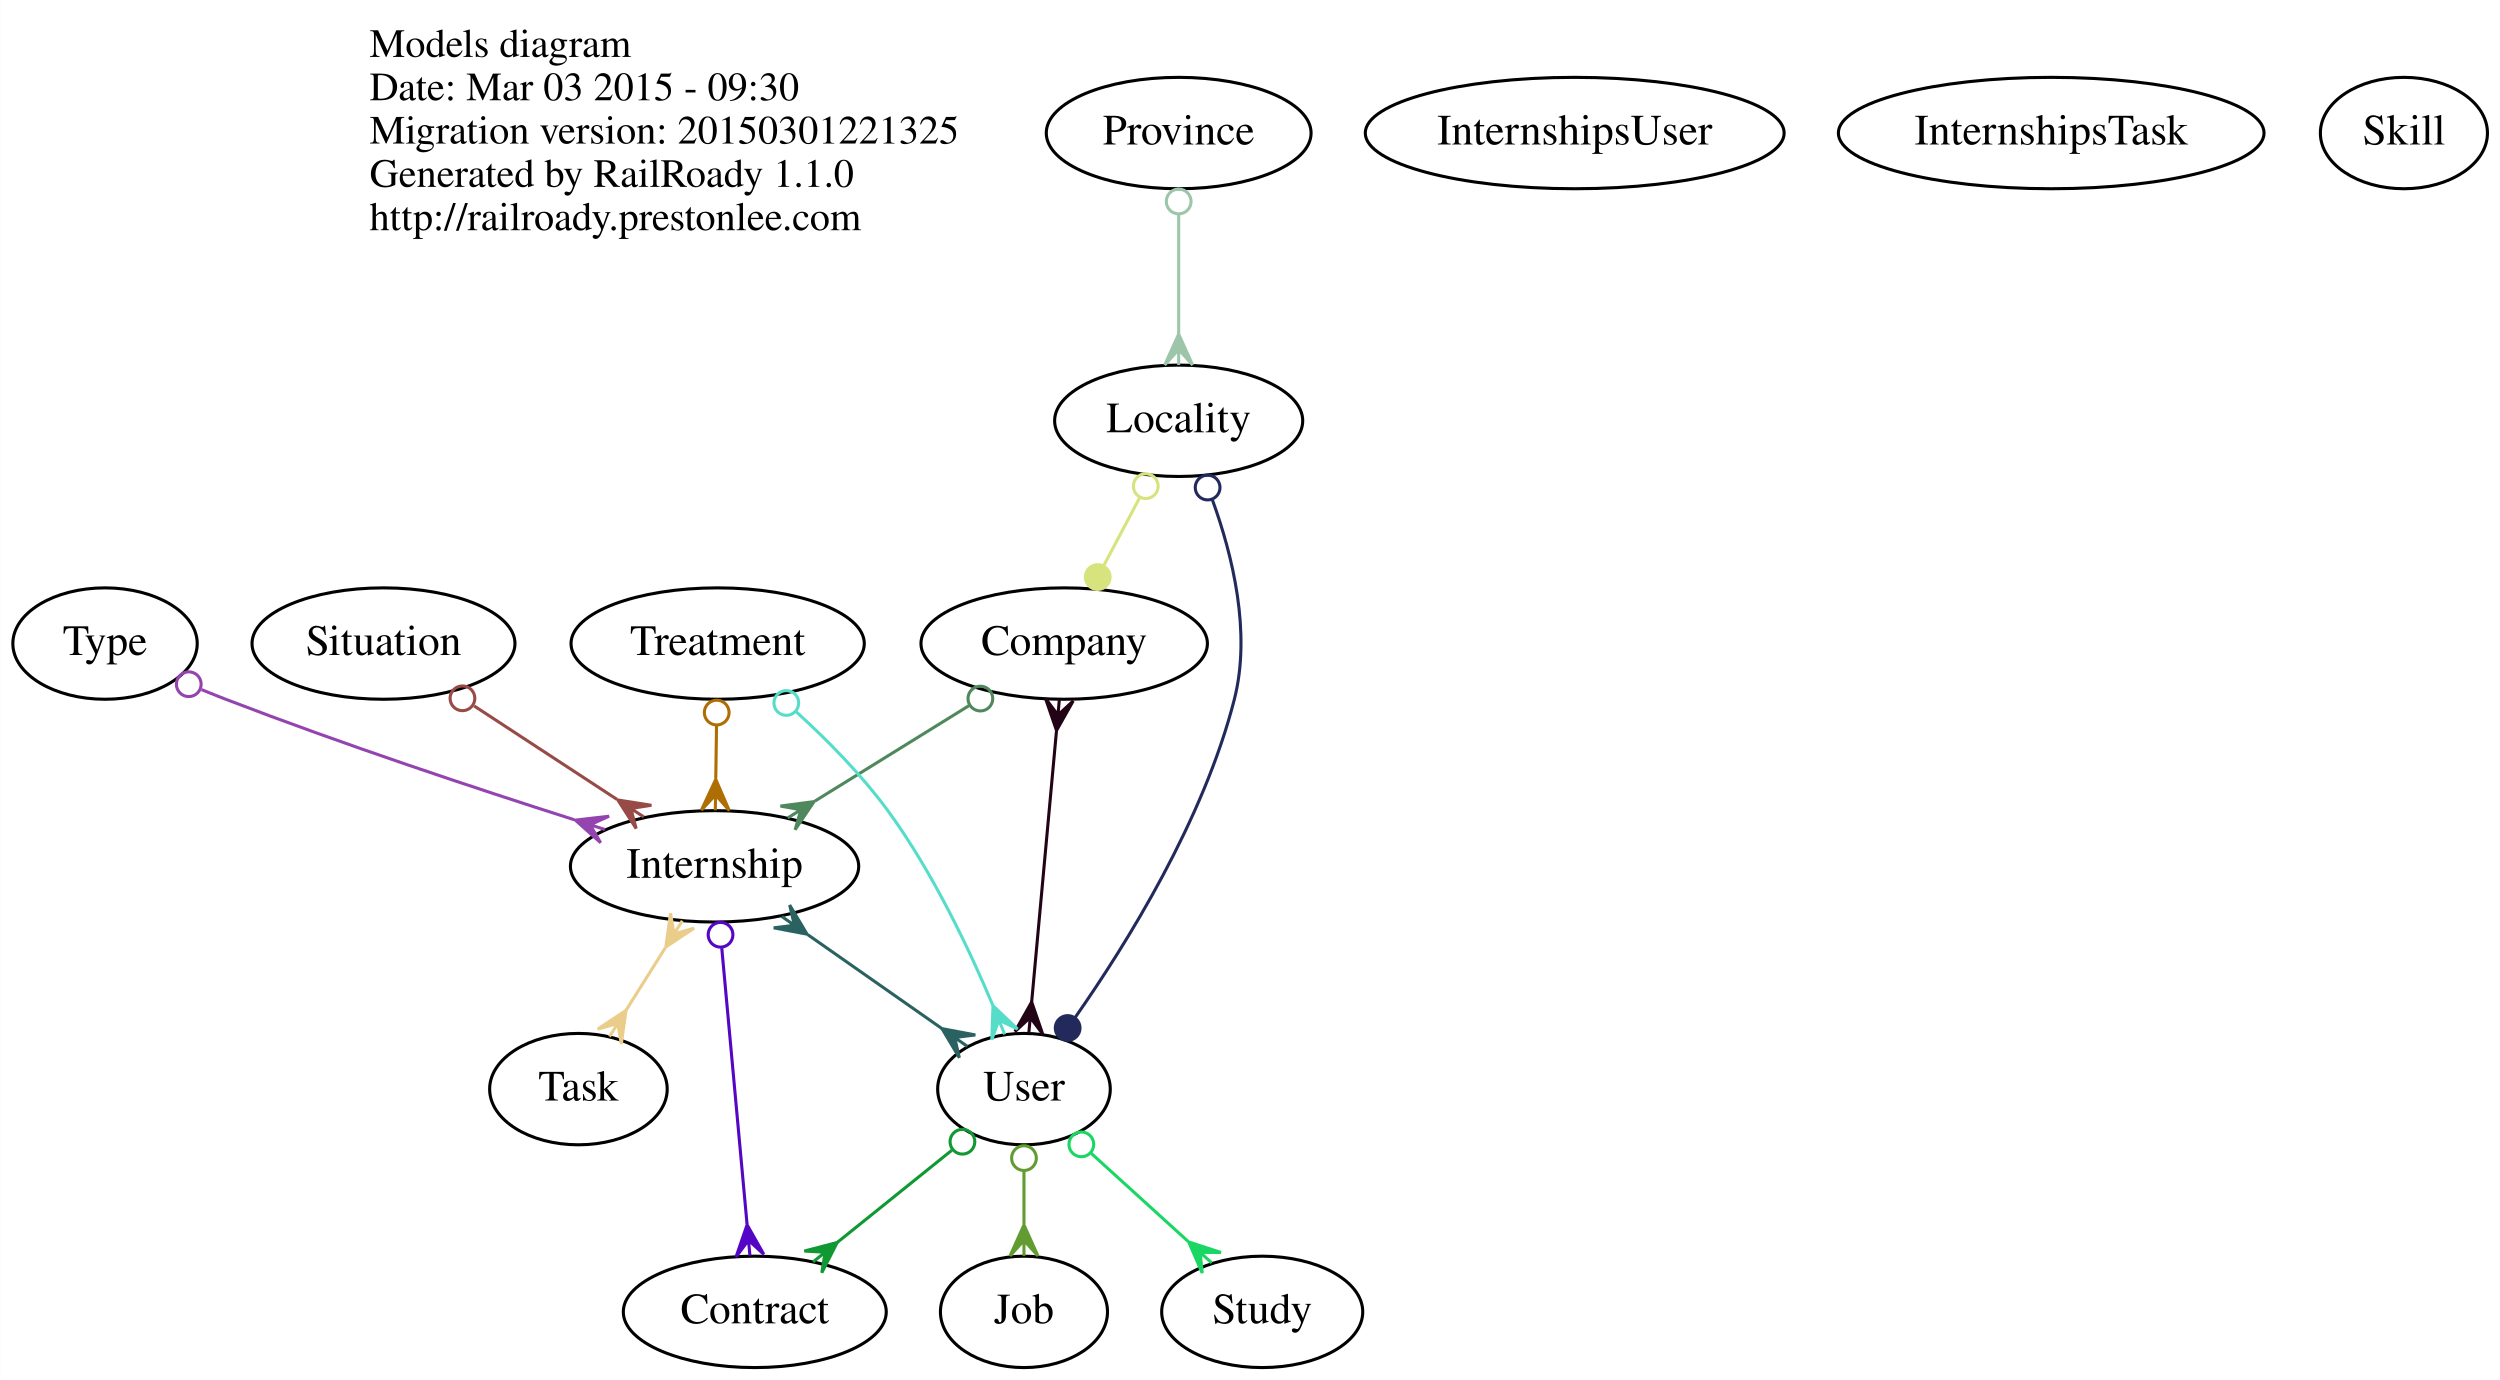
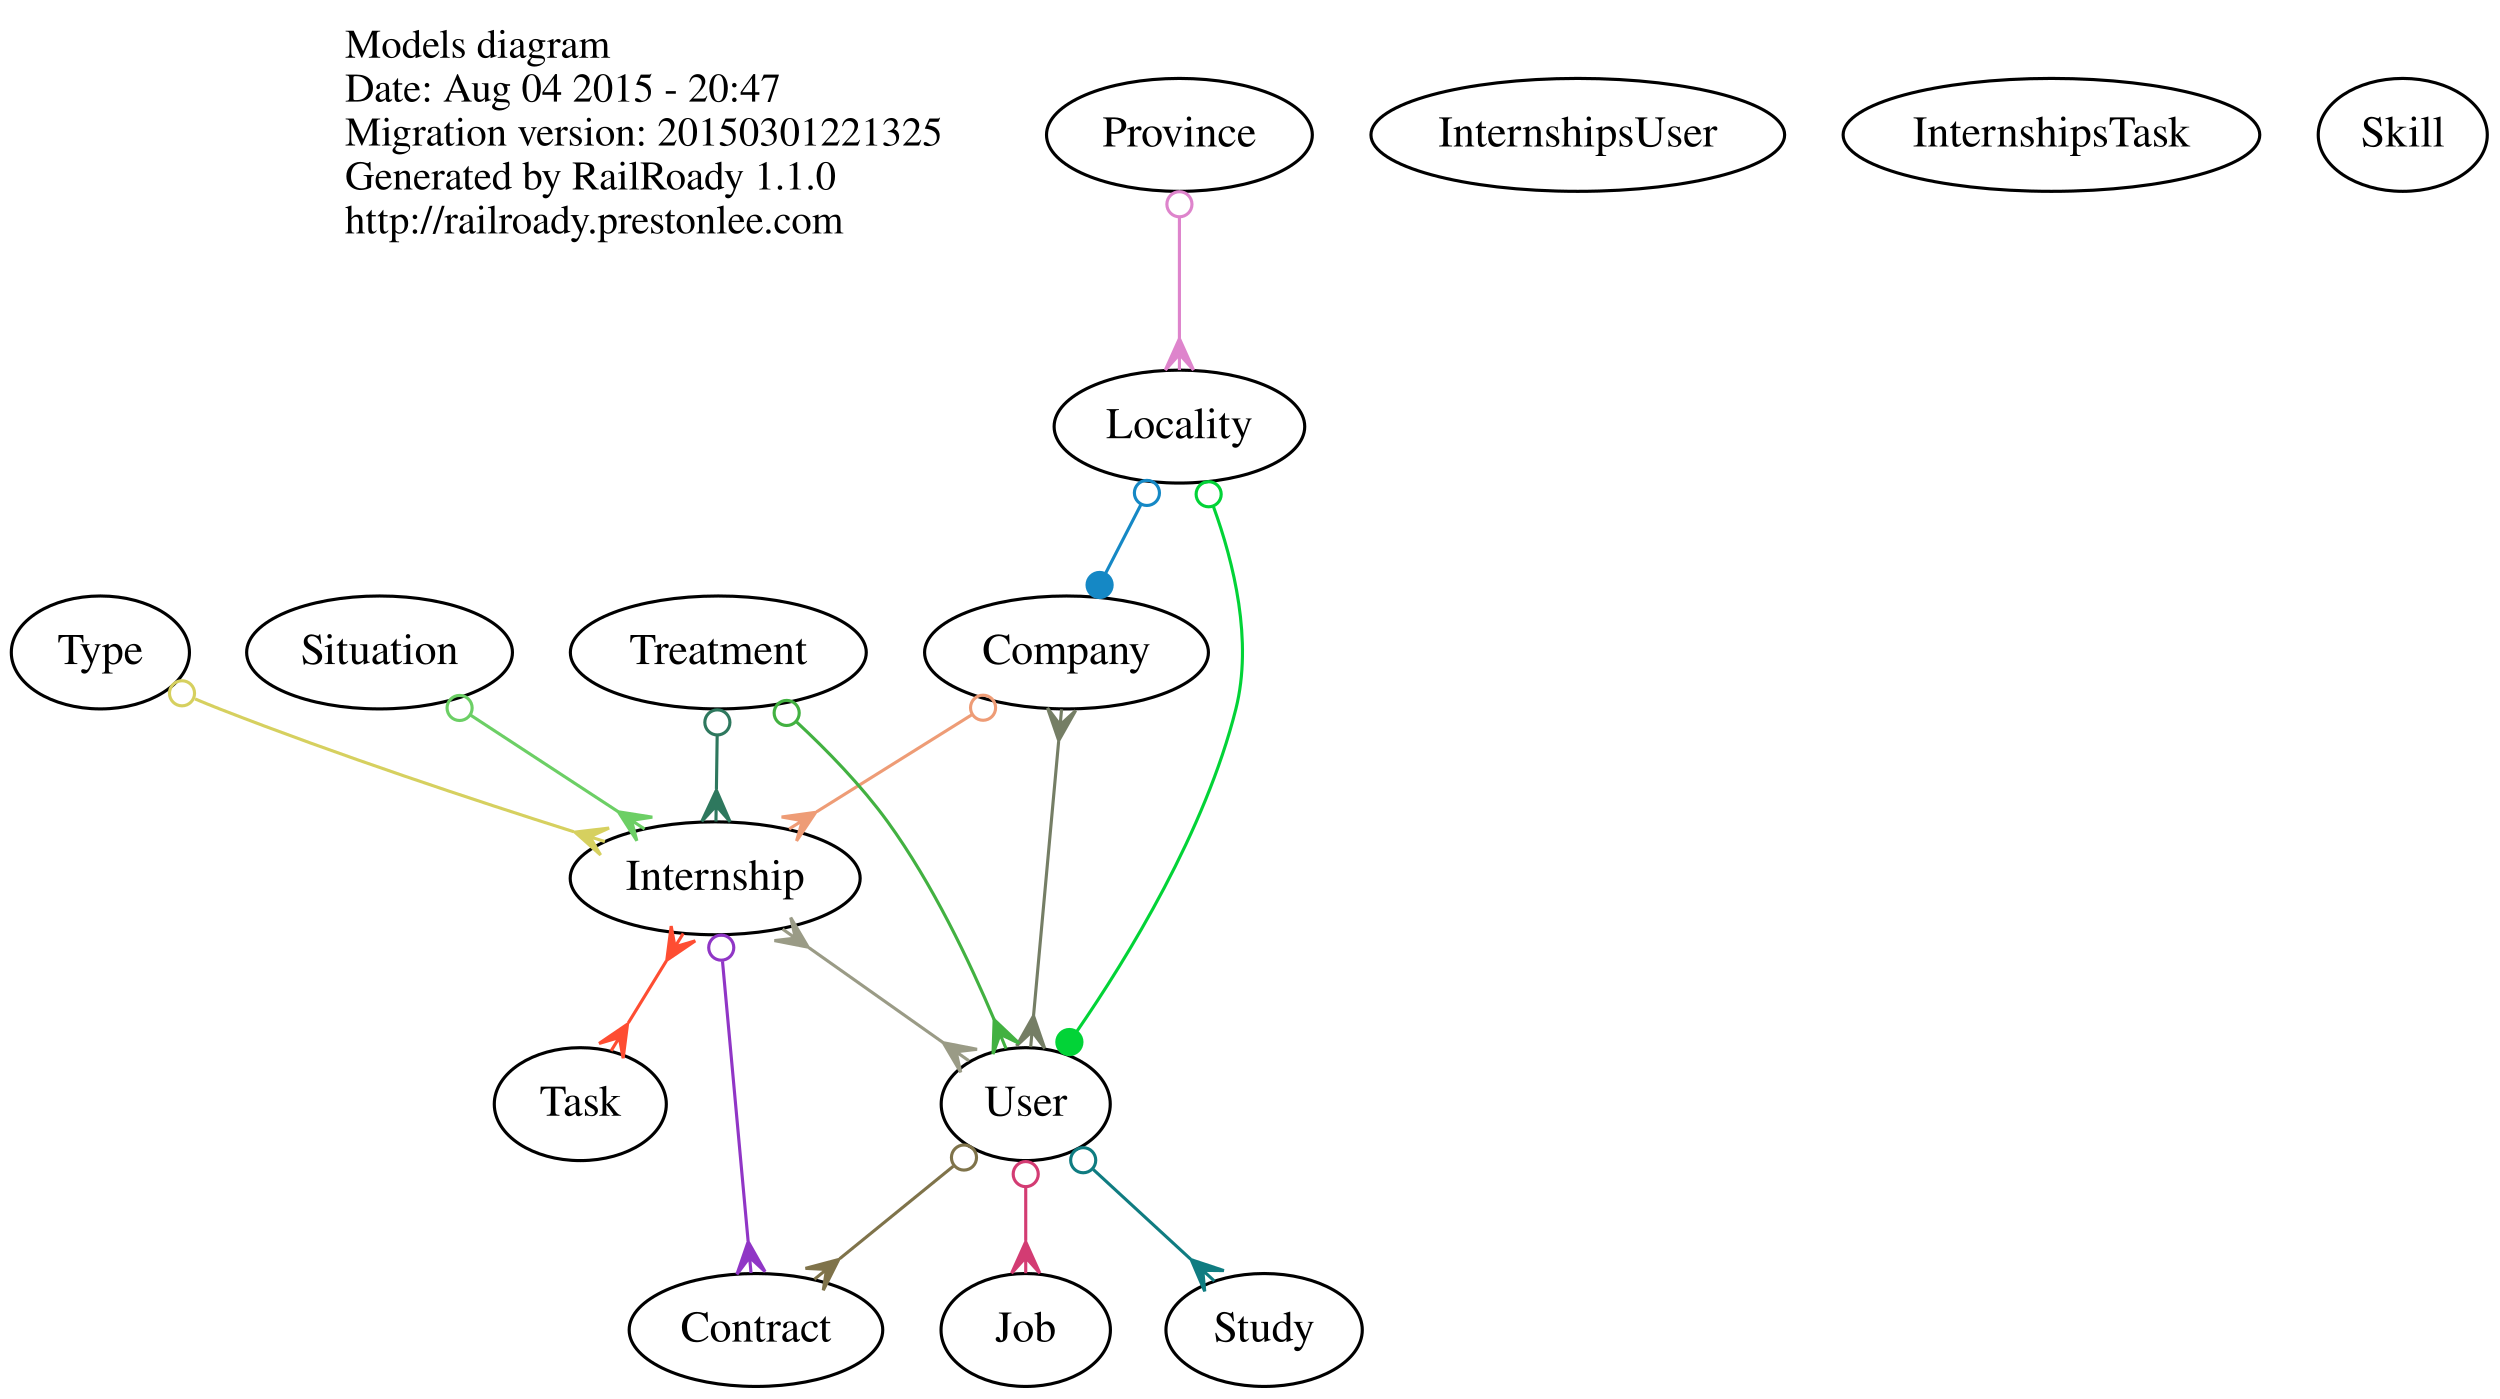
- <svg xmlns="http://www.w3.org/2000/svg" width="808pt" height="446pt" viewBox="0.00 0.00 807.90 446.00">
+ <svg xmlns="http://www.w3.org/2000/svg" width="797pt" height="446pt" viewBox="0.00 0.00 797.00 446.00">
  <g id="graph0" class="graph" transform="scale(1 1) rotate(0) translate(4 442)">
-     <polygon fill="white" stroke="none" points="-4,4 -4,-442 803.897,-442 803.897,4 -4,4" />
+     <polygon fill="white" stroke="none" points="-4,4 -4,-442 793,-442 793,4 -4,4" />
    <g id="node1" class="node">
-       <text text-anchor="start" x="115.397" y="-423.6" font-family="Times,serif" font-size="13.00">Models diagram</text>
-       <text text-anchor="start" x="115.397" y="-409.6" font-family="Times,serif" font-size="13.00">Date: Mar 03 2015 - 09:30</text>
-       <text text-anchor="start" x="115.397" y="-395.6" font-family="Times,serif" font-size="13.00">Migration version: 20150301221325</text>
-       <text text-anchor="start" x="115.397" y="-381.6" font-family="Times,serif" font-size="13.00">Generated by RailRoady 1.1.0</text>
-       <text text-anchor="start" x="115.397" y="-367.6" font-family="Times,serif" font-size="13.00">http://railroady.prestonlee.com</text>
+       <text text-anchor="start" x="106" y="-423.6" font-family="Times,serif" font-size="13.00">Models diagram</text>
+       <text text-anchor="start" x="106" y="-409.6" font-family="Times,serif" font-size="13.00">Date: Aug 04 2015 - 20:47</text>
+       <text text-anchor="start" x="106" y="-395.6" font-family="Times,serif" font-size="13.00">Migration version: 20150301221325</text>
+       <text text-anchor="start" x="106" y="-381.6" font-family="Times,serif" font-size="13.00">Generated by RailRoady 1.1.0</text>
+       <text text-anchor="start" x="106" y="-367.6" font-family="Times,serif" font-size="13.00">http://railroady.prestonlee.com</text>
    </g>
    <g id="node2" class="node">
-       <ellipse fill="none" stroke="black" cx="119.897" cy="-234" rx="42.494" ry="18" />
-       <text text-anchor="middle" x="119.897" y="-230.3" font-family="Times,serif" font-size="14.00">Situation</text>
+       <ellipse fill="none" stroke="black" cx="117" cy="-234" rx="42.37" ry="18" />
+       <text text-anchor="middle" x="117" y="-230.3" font-family="Times,serif" font-size="14.00">Situation</text>
    </g>
    <g id="node4" class="node">
-       <ellipse fill="none" stroke="black" cx="226.897" cy="-162" rx="46.593" ry="18" />
-       <text text-anchor="middle" x="226.897" y="-158.3" font-family="Times,serif" font-size="14.00">Internship</text>
+       <ellipse fill="none" stroke="black" cx="224" cy="-162" rx="46.219" ry="18" />
+       <text text-anchor="middle" x="224" y="-158.3" font-family="Times,serif" font-size="14.00">Internship</text>
    </g>
    <g id="edge1" class="edge">
-       <path fill="none" stroke="#984a46" d="M149.181,-213.843C163.486,-204.484 180.718,-193.211 195.317,-183.66" />
-       <ellipse fill="none" stroke="#984a46" cx="145.415" cy="-216.306" rx="4" ry="4" />
-       <polygon fill="#984a46" stroke="#984a46" points="195.649,-183.443 206.481,-181.734 199.833,-180.706 204.017,-177.968 204.017,-177.968 204.017,-177.968 199.833,-180.706 201.553,-174.203 195.649,-183.443 195.649,-183.443" />
+       <path fill="none" stroke="#6ccf65" d="M145.869,-214.114C160.477,-204.557 178.219,-192.95 193.103,-183.213" />
+       <ellipse fill="none" stroke="#6ccf65" cx="142.518" cy="-216.306" rx="4" ry="4" />
+       <polygon fill="#6ccf65" stroke="#6ccf65" points="193.121,-183.201 203.953,-181.492 197.306,-180.464 201.49,-177.726 201.49,-177.726 201.49,-177.726 197.306,-180.464 199.026,-173.961 193.121,-183.201 193.121,-183.201" />
    </g>
    <g id="node3" class="node">
-       <ellipse fill="none" stroke="black" cx="239.897" cy="-18" rx="42.494" ry="18" />
-       <text text-anchor="middle" x="239.897" y="-14.3" font-family="Times,serif" font-size="14.00">Contract</text>
+       <ellipse fill="none" stroke="black" cx="237" cy="-18" rx="40.42" ry="18" />
+       <text text-anchor="middle" x="237" y="-14.3" font-family="Times,serif" font-size="14.00">Contract</text>
    </g>
    <g id="edge2" class="edge">
-       <path fill="none" stroke="#5505c5" d="M229.227,-135.558C231.526,-110.444 235.03,-72.164 237.39,-46.393" />
-       <ellipse fill="none" stroke="#5505c5" cx="228.83" cy="-139.888" rx="4" ry="4" />
-       <polygon fill="#5505c5" stroke="#5505c5" points="237.412,-46.148 242.805,-36.6 237.868,-41.168 238.324,-36.189 238.324,-36.189 238.324,-36.189 237.868,-41.168 233.842,-35.779 237.412,-46.148 237.412,-46.148" />
+       <path fill="none" stroke="#9036c6" d="M226.329,-135.558C228.628,-110.444 232.133,-72.164 234.492,-46.393" />
+       <ellipse fill="none" stroke="#9036c6" cx="225.933" cy="-139.888" rx="4" ry="4" />
+       <polygon fill="#9036c6" stroke="#9036c6" points="234.515,-46.148 239.908,-36.6 234.97,-41.168 235.426,-36.189 235.426,-36.189 235.426,-36.189 234.97,-41.168 230.945,-35.779 234.515,-46.148 234.515,-46.148" />
    </g>
    <g id="node11" class="node">
-       <ellipse fill="none" stroke="black" cx="182.897" cy="-90" rx="28.695" ry="18" />
-       <text text-anchor="middle" x="182.897" y="-86.3" font-family="Times,serif" font-size="14.00">Task</text>
+       <ellipse fill="none" stroke="black" cx="181" cy="-90" rx="27.422" ry="18" />
+       <text text-anchor="middle" x="181" y="-86.3" font-family="Times,serif" font-size="14.00">Task</text>
    </g>
    <g id="edge3" class="edge">
-       <path fill="none" stroke="#eacd8a" d="M210.968,-135.658C206.832,-129.077 202.384,-122.002 198.277,-115.467" />
-       <polygon fill="#eacd8a" stroke="#eacd8a" points="211.148,-135.945 212.66,-146.806 213.809,-140.178 216.47,-144.411 216.47,-144.411 216.47,-144.411 213.809,-140.178 220.28,-142.016 211.148,-135.945 211.148,-135.945" />
-       <polygon fill="#eacd8a" stroke="#eacd8a" points="198.269,-115.454 196.757,-104.593 195.608,-111.221 192.947,-106.988 192.947,-106.988 192.947,-106.988 195.608,-111.221 189.137,-109.383 198.269,-115.454 198.269,-115.454" />
+       <path fill="none" stroke="#fe4d32" d="M208.433,-135.658C204.482,-129.227 200.242,-122.323 196.304,-115.914" />
+       <polygon fill="#fe4d32" stroke="#fe4d32" points="208.575,-135.89 209.975,-146.766 211.192,-140.151 213.81,-144.411 213.81,-144.411 213.81,-144.411 211.192,-140.151 217.644,-142.056 208.575,-135.89 208.575,-135.89" />
+       <polygon fill="#fe4d32" stroke="#fe4d32" points="196.055,-115.509 194.656,-104.633 193.438,-111.248 190.821,-106.988 190.821,-106.988 190.821,-106.988 193.438,-111.248 186.987,-109.344 196.055,-115.509 196.055,-115.509" />
    </g>
    <g id="node12" class="node">
-       <ellipse fill="none" stroke="black" cx="326.897" cy="-90" rx="27.895" ry="18" />
-       <text text-anchor="middle" x="326.897" y="-86.3" font-family="Times,serif" font-size="14.00">User</text>
+       <ellipse fill="none" stroke="black" cx="323" cy="-90" rx="26.949" ry="18" />
+       <text text-anchor="middle" x="323" y="-86.3" font-family="Times,serif" font-size="14.00">User</text>
    </g>
    <g id="edge4" class="edge">
-       <path fill="none" stroke="#296261" d="M257.004,-139.925C270.786,-130.278 286.977,-118.945 300.303,-109.616" />
-       <polygon fill="#296261" stroke="#296261" points="256.788,-140.076 246.015,-142.124 252.692,-142.944 248.596,-145.811 248.596,-145.811 248.596,-145.811 252.692,-142.944 251.176,-149.498 256.788,-140.076 256.788,-140.076" />
-       <polygon fill="#296261" stroke="#296261" points="300.4,-109.548 311.173,-107.5 304.496,-106.681 308.592,-103.814 308.592,-103.814 308.592,-103.814 304.496,-106.681 306.012,-100.127 300.4,-109.548 300.4,-109.548" />
+       <path fill="none" stroke="#9a9b86" d="M253.806,-139.925C267.45,-130.278 283.478,-118.945 296.671,-109.616" />
+       <polygon fill="#9a9b86" stroke="#9a9b86" points="253.647,-140.038 242.884,-142.137 249.564,-142.924 245.482,-145.811 245.482,-145.811 245.482,-145.811 249.564,-142.924 248.08,-149.485 253.647,-140.038 253.647,-140.038" />
+       <polygon fill="#9a9b86" stroke="#9a9b86" points="296.713,-109.587 307.476,-107.488 300.795,-106.7 304.878,-103.814 304.878,-103.814 304.878,-103.814 300.795,-106.7 302.28,-100.139 296.713,-109.587 296.713,-109.587" />
    </g>
    <g id="node5" class="node">
-       <ellipse fill="none" stroke="black" cx="29.897" cy="-234" rx="29.795" ry="18" />
-       <text text-anchor="middle" x="29.897" y="-230.3" font-family="Times,serif" font-size="14.00">Type</text>
+       <ellipse fill="none" stroke="black" cx="28" cy="-234" rx="28.395" ry="18" />
+       <text text-anchor="middle" x="28" y="-230.3" font-family="Times,serif" font-size="14.00">Type</text>
    </g>
    <g id="edge5" class="edge">
-       <path fill="none" stroke="#9444af" d="M61.089,-219.118C63.719,-218.034 66.347,-216.982 68.897,-216 106.42,-201.56 149.761,-187.18 181.549,-177.05" />
-       <ellipse fill="none" stroke="#9444af" cx="56.956" cy="-220.862" rx="4" ry="4" />
-       <polygon fill="#9444af" stroke="#9444af" points="181.908,-176.936 192.8,-178.205 186.675,-175.426 191.441,-173.916 191.441,-173.916 191.441,-173.916 186.675,-175.426 190.082,-169.626 181.908,-176.936 181.908,-176.936" />
+       <path fill="none" stroke="#d6d05f" d="M58.171,-219.185C60.806,-218.075 63.442,-216.999 66,-216 103.575,-201.333 147.082,-186.923 178.917,-176.839" />
+       <ellipse fill="none" stroke="#d6d05f" cx="54.023" cy="-220.979" rx="4" ry="4" />
+       <polygon fill="#d6d05f" stroke="#d6d05f" points="179.282,-176.724 190.171,-178.015 184.051,-175.223 188.821,-173.723 188.821,-173.723 188.821,-173.723 184.051,-175.223 187.47,-169.43 179.282,-176.724 179.282,-176.724" />
    </g>
    <g id="node6" class="node">
-       <ellipse fill="none" stroke="black" cx="339.897" cy="-234" rx="46.292" ry="18" />
-       <text text-anchor="middle" x="339.897" y="-230.3" font-family="Times,serif" font-size="14.00">Company</text>
+       <ellipse fill="none" stroke="black" cx="336" cy="-234" rx="45.244" ry="18" />
+       <text text-anchor="middle" x="336" y="-230.3" font-family="Times,serif" font-size="14.00">Company</text>
    </g>
    <g id="edge6" class="edge">
-       <path fill="none" stroke="#4f885d" d="M309.132,-213.942C293.708,-204.387 275.03,-192.817 259.375,-183.119" />
-       <ellipse fill="none" stroke="#4f885d" cx="312.808" cy="-216.219" rx="4" ry="4" />
-       <polygon fill="#4f885d" stroke="#4f885d" points="259.056,-182.921 252.924,-173.829 254.805,-180.288 250.555,-177.655 250.555,-177.655 250.555,-177.655 254.805,-180.288 248.185,-181.48 259.056,-182.921 259.056,-182.921" />
+       <path fill="none" stroke="#ee9c76" d="M305.782,-214.114C290.492,-204.557 271.92,-192.95 256.341,-183.213" />
+       <ellipse fill="none" stroke="#ee9c76" cx="309.402" cy="-216.376" rx="4" ry="4" />
+       <polygon fill="#ee9c76" stroke="#ee9c76" points="256.042,-183.026 249.947,-173.91 251.802,-180.376 247.562,-177.726 247.562,-177.726 247.562,-177.726 251.802,-180.376 245.177,-181.542 256.042,-183.026 256.042,-183.026" />
    </g>
    <g id="edge7" class="edge">
-       <path fill="none" stroke="#220416" d="M337.396,-205.679C335.09,-180.487 331.685,-143.295 329.383,-118.156" />
-       <polygon fill="#220416" stroke="#220416" points="337.417,-205.913 333.848,-216.282 337.873,-210.892 338.329,-215.871 338.329,-215.871 338.329,-215.871 337.873,-210.892 342.811,-215.461 337.417,-205.913 337.417,-205.913" />
-       <polygon fill="#220416" stroke="#220416" points="329.383,-118.148 332.952,-107.779 328.927,-113.168 328.471,-108.189 328.471,-108.189 328.471,-108.189 328.927,-113.168 323.99,-108.6 329.383,-118.148 329.383,-118.148" />
+       <path fill="none" stroke="#757e65" d="M333.499,-205.679C331.192,-180.487 327.788,-143.295 325.486,-118.156" />
+       <polygon fill="#757e65" stroke="#757e65" points="333.52,-205.913 329.951,-216.282 333.976,-210.892 334.432,-215.871 334.432,-215.871 334.432,-215.871 333.976,-210.892 338.913,-215.461 333.52,-205.913 333.52,-205.913" />
+       <polygon fill="#757e65" stroke="#757e65" points="325.485,-118.148 329.055,-107.779 325.03,-113.168 324.574,-108.189 324.574,-108.189 324.574,-108.189 325.03,-113.168 320.092,-108.6 325.485,-118.148 325.485,-118.148" />
    </g>
    <g id="node7" class="node">
-       <ellipse fill="none" stroke="black" cx="504.897" cy="-399" rx="67.688" ry="18" />
-       <text text-anchor="middle" x="504.897" y="-395.3" font-family="Times,serif" font-size="14.00">InternshipsUser</text>
+       <ellipse fill="none" stroke="black" cx="499" cy="-399" rx="65.942" ry="18" />
+       <text text-anchor="middle" x="499" y="-395.3" font-family="Times,serif" font-size="14.00">InternshipsUser</text>
    </g>
    <g id="node8" class="node">
-       <ellipse fill="none" stroke="black" cx="658.897" cy="-399" rx="68.788" ry="18" />
-       <text text-anchor="middle" x="658.897" y="-395.3" font-family="Times,serif" font-size="14.00">InternshipsTask</text>
+       <ellipse fill="none" stroke="black" cx="650" cy="-399" rx="66.416" ry="18" />
+       <text text-anchor="middle" x="650" y="-395.3" font-family="Times,serif" font-size="14.00">InternshipsTask</text>
    </g>
    <g id="node9" class="node">
-       <ellipse fill="none" stroke="black" cx="376.897" cy="-306" rx="40.094" ry="18" />
-       <text text-anchor="middle" x="376.897" y="-302.3" font-family="Times,serif" font-size="14.00">Locality</text>
+       <ellipse fill="none" stroke="black" cx="372" cy="-306" rx="39.946" ry="18" />
+       <text text-anchor="middle" x="372" y="-302.3" font-family="Times,serif" font-size="14.00">Locality</text>
    </g>
    <g id="edge9" class="edge">
-       <path fill="none" stroke="#d7e37c" d="M364.245,-281.062C360.53,-274.034 356.464,-266.343 352.738,-259.293" />
-       <ellipse fill="none" stroke="#d7e37c" cx="366.26" cy="-284.875" rx="4" ry="4" />
-       <ellipse fill="#d7e37c" stroke="#d7e37c" cx="350.729" cy="-255.493" rx="4" ry="4" />
+       <path fill="none" stroke="#1588c5" d="M359.689,-281.062C356.075,-274.034 352.119,-266.343 348.493,-259.293" />
+       <ellipse fill="none" stroke="#1588c5" cx="361.639" cy="-284.854" rx="4" ry="4" />
+       <ellipse fill="#1588c5" stroke="#1588c5" cx="346.55" cy="-255.513" rx="4" ry="4" />
    </g>
    <g id="edge8" class="edge">
-       <path fill="none" stroke="#212a5b" d="M387.8,-280.431C394.33,-262.476 400.391,-237.595 394.897,-216 384.974,-176.994 360.141,-137.009 343.394,-113.089" />
-       <ellipse fill="none" stroke="#212a5b" cx="386.252" cy="-284.427" rx="4" ry="4" />
-       <ellipse fill="#212a5b" stroke="#212a5b" cx="341.014" cy="-109.749" rx="4" ry="4" />
+       <path fill="none" stroke="#02d337" d="M382.862,-280.441C389.373,-262.492 395.427,-237.612 390,-216 380.231,-177.094 355.76,-137.082 339.257,-113.129" />
+       <ellipse fill="none" stroke="#02d337" cx="381.32" cy="-284.433" rx="4" ry="4" />
+       <ellipse fill="#02d337" stroke="#02d337" cx="336.921" cy="-109.797" rx="4" ry="4" />
    </g>
    <g id="node10" class="node">
-       <ellipse fill="none" stroke="black" cx="227.897" cy="-234" rx="47.392" ry="18" />
-       <text text-anchor="middle" x="227.897" y="-230.3" font-family="Times,serif" font-size="14.00">Treatment</text>
+       <ellipse fill="none" stroke="black" cx="225" cy="-234" rx="47.169" ry="18" />
+       <text text-anchor="middle" x="225" y="-230.3" font-family="Times,serif" font-size="14.00">Treatment</text>
    </g>
    <g id="edge11" class="edge">
-       <path fill="none" stroke="#ae6e03" d="M227.535,-207.64C227.455,-202.063 227.371,-196.132 227.29,-190.476" />
-       <ellipse fill="none" stroke="#ae6e03" cx="227.593" cy="-211.697" rx="4" ry="4" />
-       <polygon fill="#ae6e03" stroke="#ae6e03" points="227.285,-190.103 231.641,-180.04 227.213,-185.104 227.142,-180.104 227.142,-180.104 227.142,-180.104 227.213,-185.104 222.642,-180.169 227.285,-190.103 227.285,-190.103" />
+       <path fill="none" stroke="#2e785e" d="M224.638,-207.64C224.558,-202.063 224.473,-196.132 224.393,-190.476" />
+       <ellipse fill="none" stroke="#2e785e" cx="224.696" cy="-211.697" rx="4" ry="4" />
+       <polygon fill="#2e785e" stroke="#2e785e" points="224.387,-190.103 228.744,-180.04 224.316,-185.104 224.244,-180.104 224.244,-180.104 224.244,-180.104 224.316,-185.104 219.745,-180.169 224.387,-190.103 224.387,-190.103" />
    </g>
    <g id="edge10" class="edge">
-       <path fill="none" stroke="#56ddca" d="M253.178,-212.053C263.233,-202.899 274.404,-191.611 282.897,-180 297.216,-160.424 309.087,-135.48 316.876,-116.983" />
-       <ellipse fill="none" stroke="#56ddca" cx="250.085" cy="-214.802" rx="4" ry="4" />
-       <polygon fill="#56ddca" stroke="#56ddca" points="316.885,-116.959 324.835,-109.406 318.778,-112.331 320.67,-107.703 320.67,-107.703 320.67,-107.703 318.778,-112.331 316.505,-106 316.885,-116.959 316.885,-116.959" />
+       <path fill="none" stroke="#42b141" d="M249.799,-211.982C259.668,-202.818 270.64,-191.54 279,-180 293.229,-160.359 305.109,-135.421 312.924,-116.943" />
+       <ellipse fill="none" stroke="#42b141" cx="246.792" cy="-214.711" rx="4" ry="4" />
+       <polygon fill="#42b141" stroke="#42b141" points="312.932,-116.923 320.895,-109.385 314.832,-112.299 316.733,-107.674 316.733,-107.674 316.733,-107.674 314.832,-112.299 312.571,-105.963 312.932,-116.923 312.932,-116.923" />
    </g>
    <g id="edge12" class="edge">
-       <path fill="none" stroke="#109833" d="M303.555,-70.219C292.149,-61.042 278.368,-49.954 266.55,-40.445" />
-       <ellipse fill="none" stroke="#109833" cx="307.006" cy="-72.996" rx="4" ry="4" />
-       <polygon fill="#109833" stroke="#109833" points="266.526,-40.425 261.556,-30.651 262.63,-37.291 258.735,-34.157 258.735,-34.157 258.735,-34.157 262.63,-37.291 255.914,-37.663 266.526,-40.425 266.526,-40.425" />
+       <path fill="none" stroke="#7f734a" d="M299.926,-70.219C288.759,-61.13 275.291,-50.167 263.684,-40.719" />
+       <ellipse fill="none" stroke="#7f734a" cx="303.316" cy="-72.978" rx="4" ry="4" />
+       <polygon fill="#7f734a" stroke="#7f734a" points="263.377,-40.469 258.462,-30.667 259.499,-37.313 255.621,-34.157 255.621,-34.157 255.621,-34.157 259.499,-37.313 252.78,-37.647 263.377,-40.469 263.377,-40.469" />
    </g>
    <g id="node15" class="node">
-       <ellipse fill="none" stroke="black" cx="403.897" cy="-18" rx="32.494" ry="18" />
-       <text text-anchor="middle" x="403.897" y="-14.3" font-family="Times,serif" font-size="14.00">Study</text>
+       <ellipse fill="none" stroke="black" cx="399" cy="-18" rx="31.297" ry="18" />
+       <text text-anchor="middle" x="399" y="-14.3" font-family="Times,serif" font-size="14.00">Study</text>
    </g>
    <g id="edge14" class="edge">
-       <path fill="none" stroke="#1ad764" d="M348.643,-69.231C358.39,-60.37 369.918,-49.891 379.915,-40.802" />
-       <ellipse fill="none" stroke="#1ad764" cx="345.439" cy="-72.144" rx="4" ry="4" />
-       <polygon fill="#1ad764" stroke="#1ad764" points="380.142,-40.596 390.568,-37.199 383.841,-37.233 387.541,-33.869 387.541,-33.869 387.541,-33.869 383.841,-37.233 384.514,-30.54 380.142,-40.596 380.142,-40.596" />
+       <path fill="none" stroke="#0f7c81" d="M344.506,-69.192C354.197,-60.266 365.663,-49.705 375.571,-40.579" />
+       <ellipse fill="none" stroke="#0f7c81" cx="341.322" cy="-72.124" rx="4" ry="4" />
+       <polygon fill="#0f7c81" stroke="#0f7c81" points="375.764,-40.401 386.169,-36.936 379.442,-37.014 383.12,-33.626 383.12,-33.626 383.12,-33.626 379.442,-37.014 380.071,-30.316 375.764,-40.401 375.764,-40.401" />
    </g>
    <g id="node16" class="node">
-       <ellipse fill="none" stroke="black" cx="326.897" cy="-18" rx="27" ry="18" />
-       <text text-anchor="middle" x="326.897" y="-14.3" font-family="Times,serif" font-size="14.00">Job</text>
+       <ellipse fill="none" stroke="black" cx="323" cy="-18" rx="27" ry="18" />
+       <text text-anchor="middle" x="323" y="-14.3" font-family="Times,serif" font-size="14.00">Job</text>
    </g>
    <g id="edge13" class="edge">
-       <path fill="none" stroke="#629c31" d="M326.897,-63.64C326.897,-58.063 326.897,-52.132 326.897,-46.476" />
-       <ellipse fill="none" stroke="#629c31" cx="326.897" cy="-67.697" rx="4" ry="4" />
-       <polygon fill="#629c31" stroke="#629c31" points="326.897,-46.104 331.397,-36.104 326.897,-41.104 326.897,-36.104 326.897,-36.104 326.897,-36.104 326.897,-41.104 322.397,-36.104 326.897,-46.104 326.897,-46.104" />
+       <path fill="none" stroke="#d33c73" d="M323,-63.64C323,-58.063 323,-52.132 323,-46.476" />
+       <ellipse fill="none" stroke="#d33c73" cx="323" cy="-67.697" rx="4" ry="4" />
+       <polygon fill="#d33c73" stroke="#d33c73" points="323,-46.104 327.5,-36.104 323,-41.104 323,-36.104 323,-36.104 323,-36.104 323,-41.104 318.5,-36.104 323,-46.104 323,-46.104" />
    </g>
    <g id="node13" class="node">
-       <ellipse fill="none" stroke="black" cx="772.897" cy="-399" rx="27" ry="18" />
-       <text text-anchor="middle" x="772.897" y="-395.3" font-family="Times,serif" font-size="14.00">Skill</text>
+       <ellipse fill="none" stroke="black" cx="762" cy="-399" rx="26.949" ry="18" />
+       <text text-anchor="middle" x="762" y="-395.3" font-family="Times,serif" font-size="14.00">Skill</text>
    </g>
    <g id="node14" class="node">
-       <ellipse fill="none" stroke="black" cx="376.897" cy="-399" rx="42.793" ry="18" />
-       <text text-anchor="middle" x="376.897" y="-395.3" font-family="Times,serif" font-size="14.00">Province</text>
+       <ellipse fill="none" stroke="black" cx="372" cy="-399" rx="42.37" ry="18" />
+       <text text-anchor="middle" x="372" y="-395.3" font-family="Times,serif" font-size="14.00">Province</text>
    </g>
    <g id="edge15" class="edge">
-       <path fill="none" stroke="#9dc5a9" d="M376.897,-372.729C376.897,-360.725 376.897,-346.362 376.897,-334.129" />
-       <ellipse fill="none" stroke="#9dc5a9" cx="376.897" cy="-376.884" rx="4" ry="4" />
-       <polygon fill="#9dc5a9" stroke="#9dc5a9" points="376.897,-334.04 381.397,-324.04 376.897,-329.04 376.897,-324.04 376.897,-324.04 376.897,-324.04 376.897,-329.04 372.397,-324.04 376.897,-334.04 376.897,-334.04" />
+       <path fill="none" stroke="#de84cc" d="M372,-372.729C372,-360.725 372,-346.362 372,-334.129" />
+       <ellipse fill="none" stroke="#de84cc" cx="372" cy="-376.884" rx="4" ry="4" />
+       <polygon fill="#de84cc" stroke="#de84cc" points="372,-334.04 376.5,-324.04 372,-329.04 372,-324.04 372,-324.04 372,-324.04 372,-329.04 367.5,-324.04 372,-334.04 372,-334.04" />
    </g>
  </g>
</svg>
